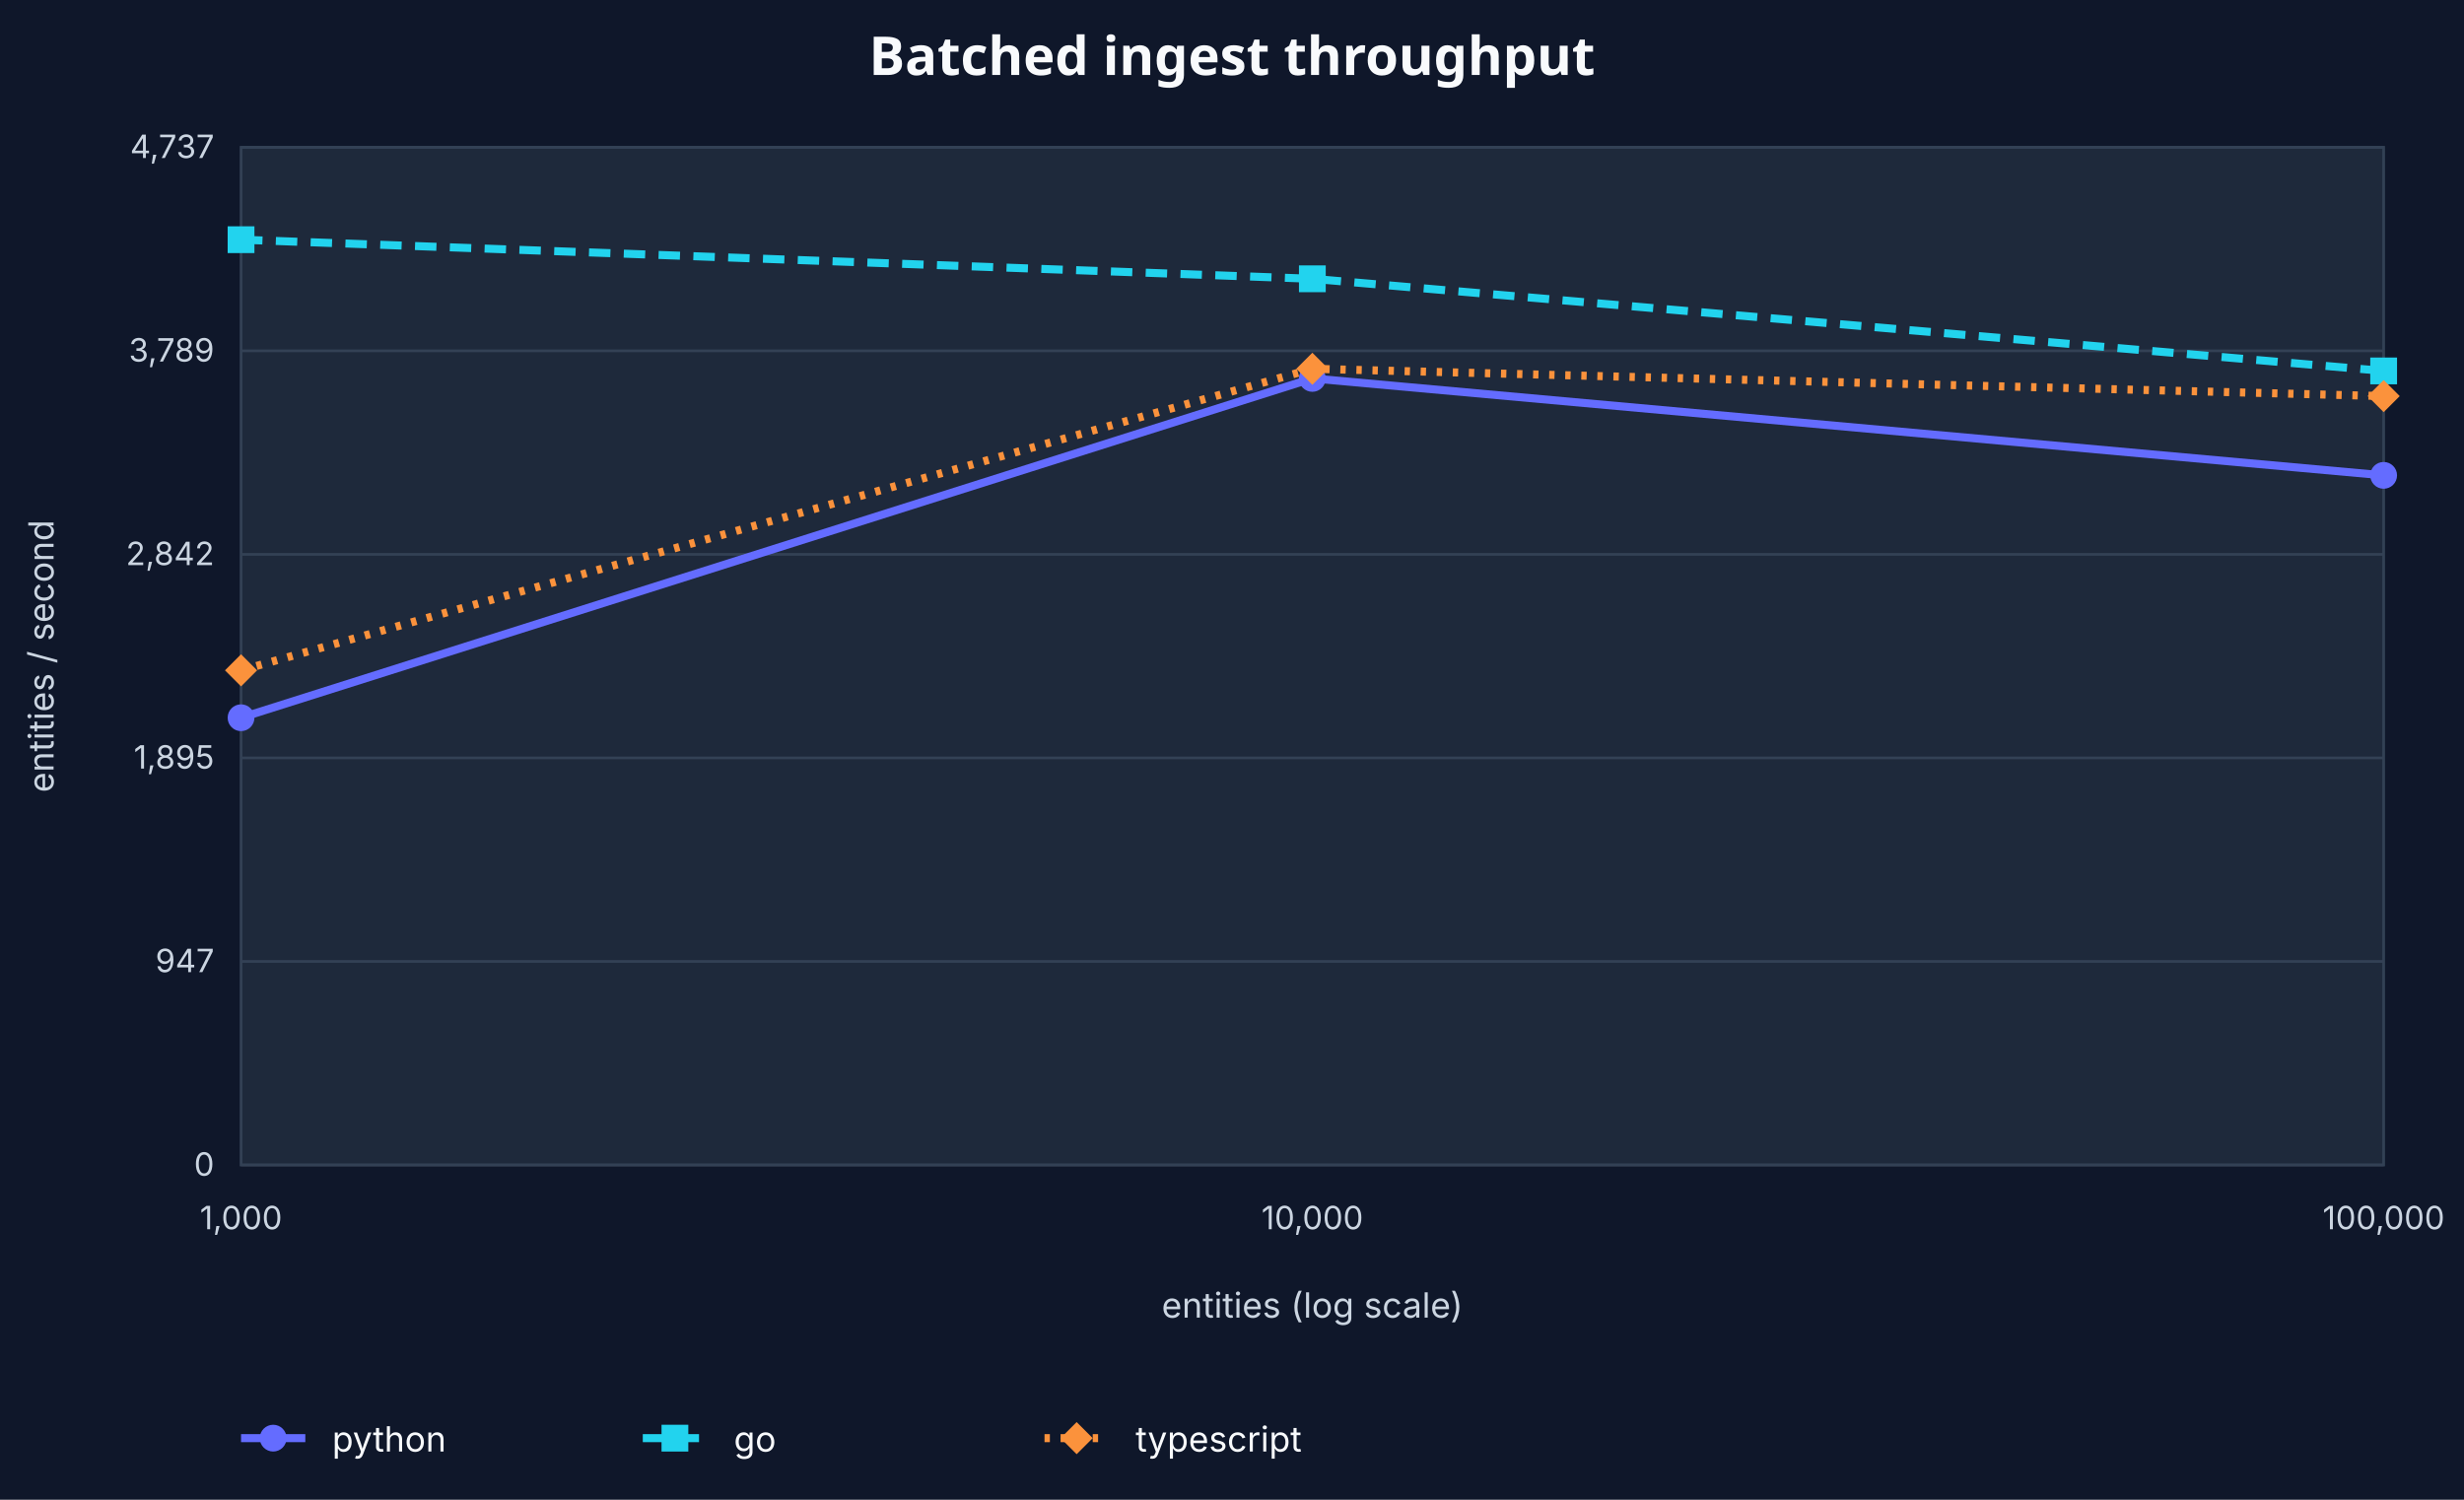
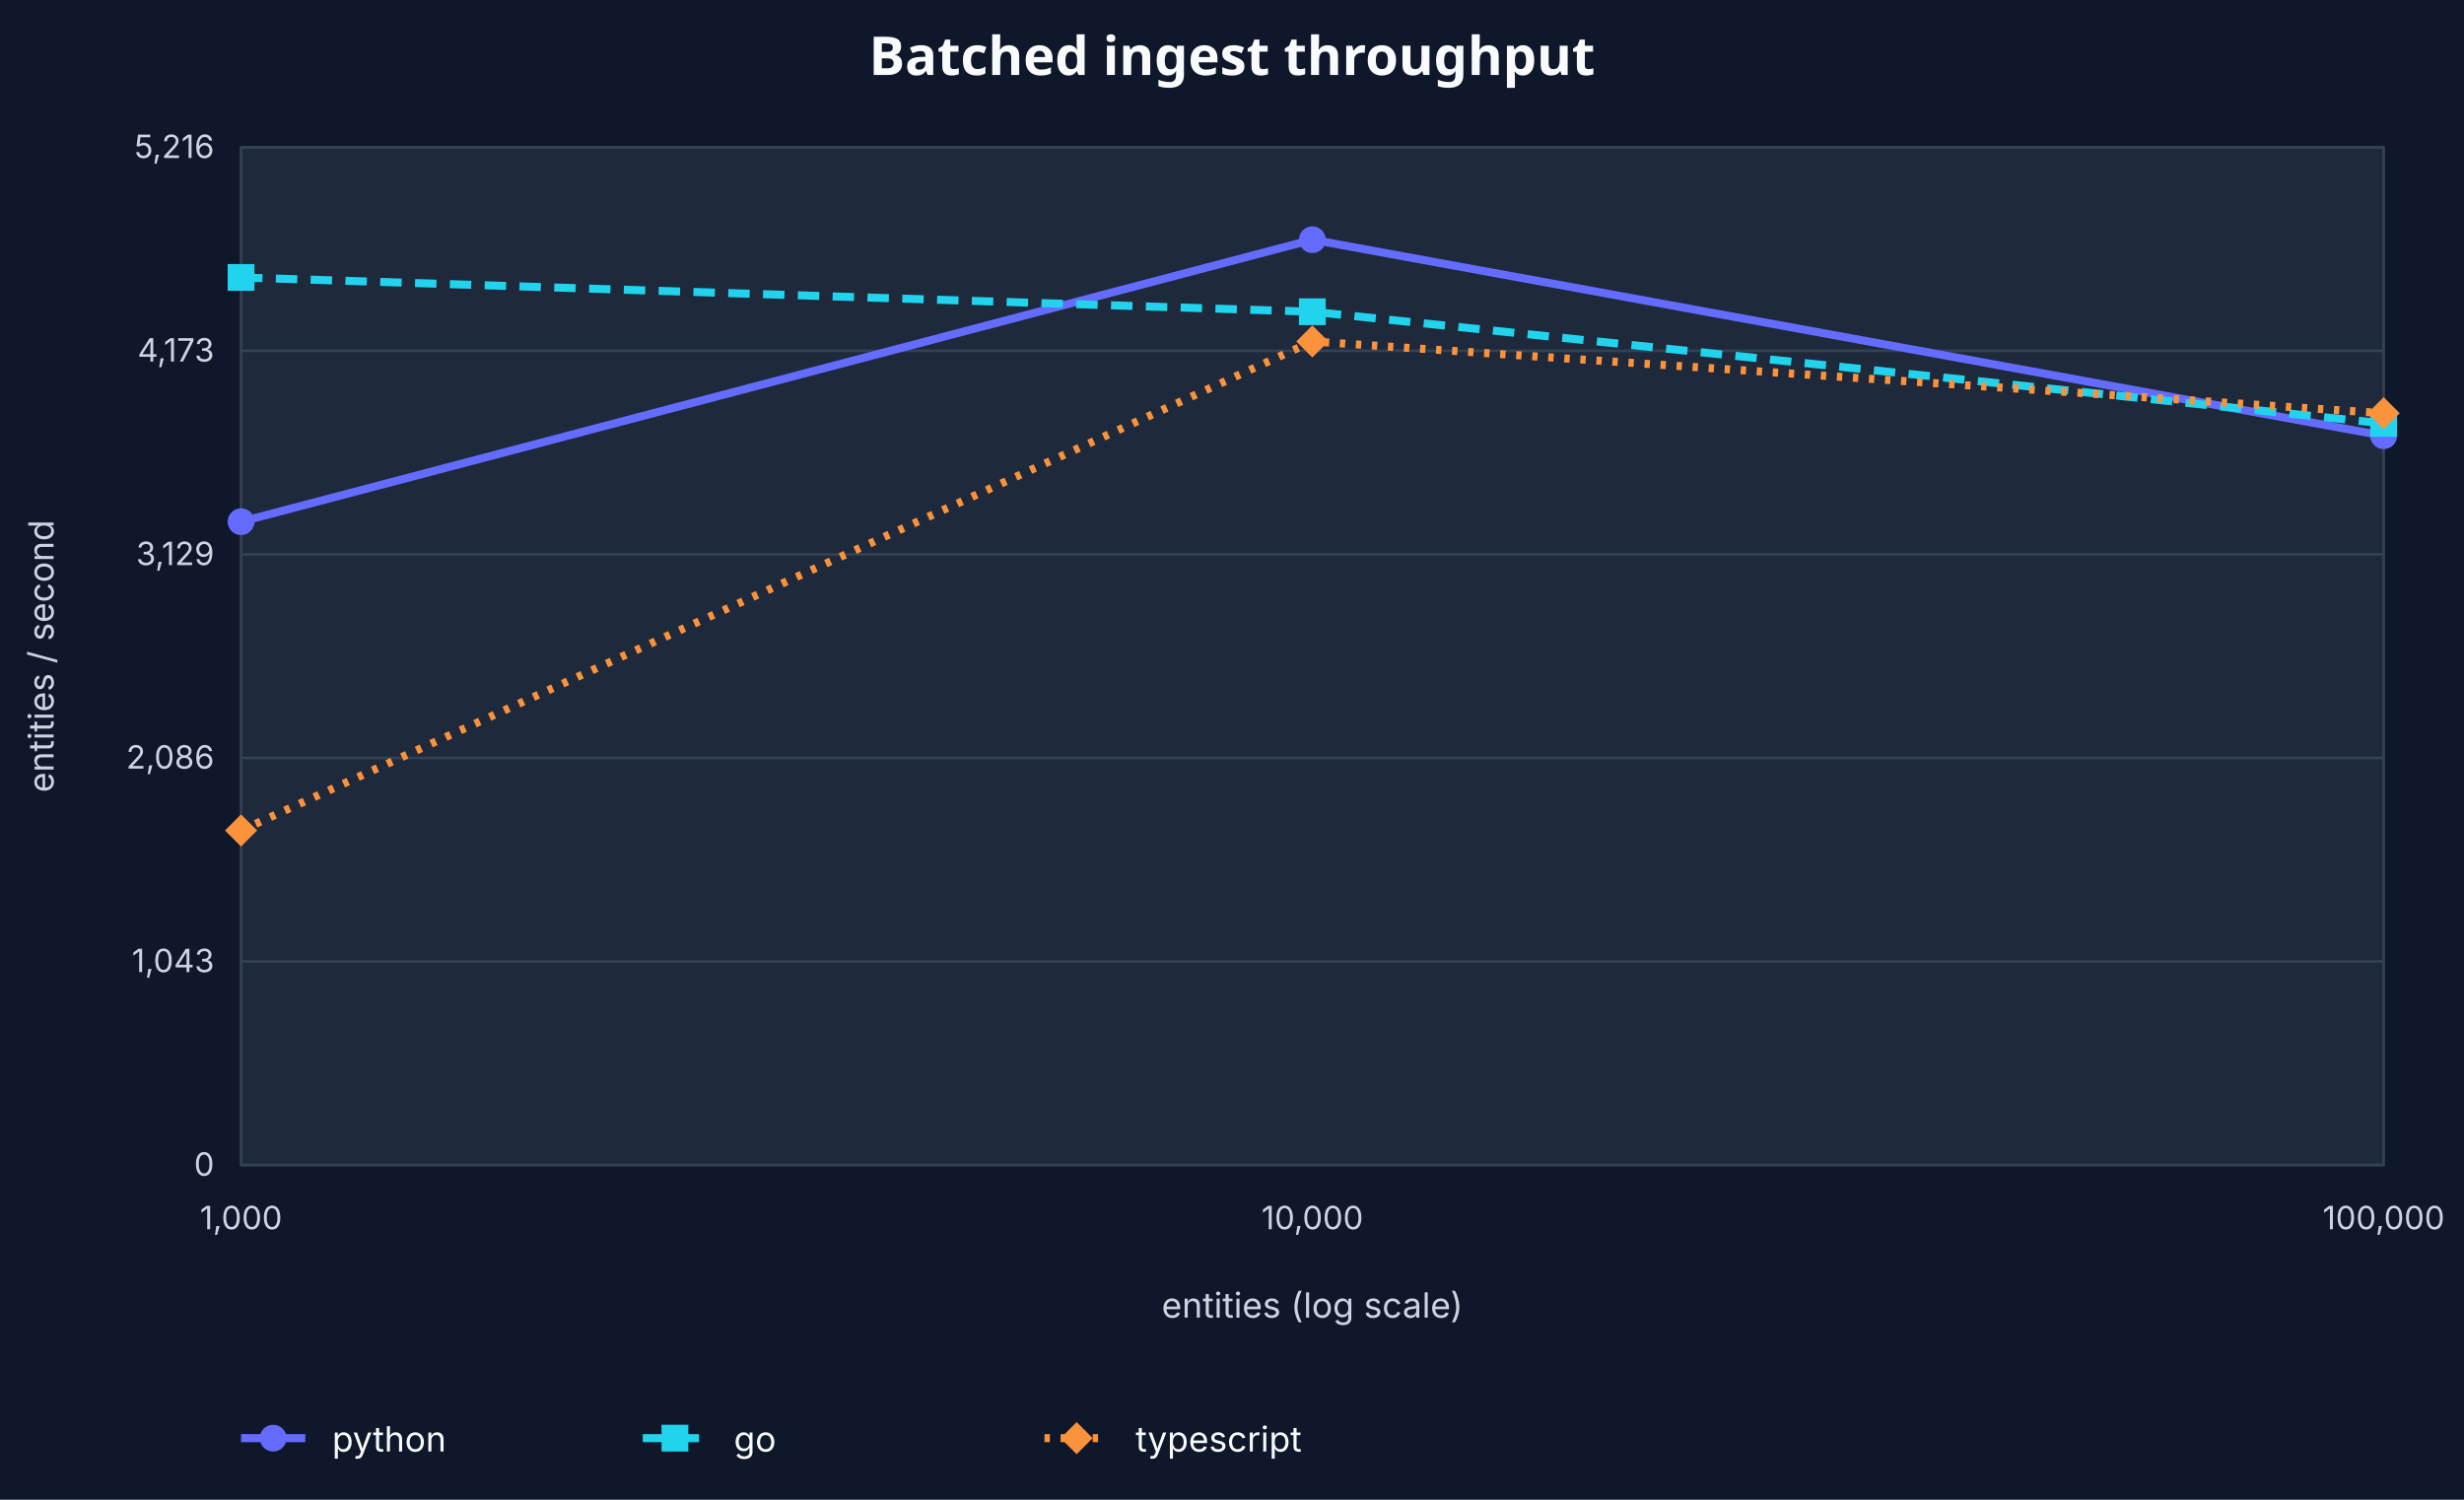
<svg xmlns="http://www.w3.org/2000/svg" role="img" aria-labelledby="chart-title chart-description" viewBox="0 0 920 560">
  <rect width="920" height="560" fill="#0F172A" />
  <rect x="90" y="55" width="800" height="380" fill="#1E293B" stroke="#334155" />
  <text x="460.0" y="28" text-anchor="middle" font-family="'Outfit Variable', Outfit, sans-serif" font-size="20" font-weight="600" fill="#F8FAFC">Batched ingest throughput</text>
  <line x1="90" y1="435.0" x2="890" y2="435.0" stroke="#334155" />
  <text x="80" y="439.0" text-anchor="end" font-family="'Inter Variable', Inter, sans-serif" font-size="12" fill="#CBD5E1">0</text>
  <line x1="90" y1="359.0" x2="890" y2="359.0" stroke="#334155" />
-   <text x="80" y="363.0" text-anchor="end" font-family="'Inter Variable', Inter, sans-serif" font-size="12" fill="#CBD5E1">947</text>
+   <text x="80" y="363.0" text-anchor="end" font-family="'Inter Variable', Inter, sans-serif" font-size="12" fill="#CBD5E1">1,043</text>
  <line x1="90" y1="283.0" x2="890" y2="283.0" stroke="#334155" />
-   <text x="80" y="287.0" text-anchor="end" font-family="'Inter Variable', Inter, sans-serif" font-size="12" fill="#CBD5E1">1,895</text>
+   <text x="80" y="287.0" text-anchor="end" font-family="'Inter Variable', Inter, sans-serif" font-size="12" fill="#CBD5E1">2,086</text>
  <line x1="90" y1="207.0" x2="890" y2="207.0" stroke="#334155" />
-   <text x="80" y="211.0" text-anchor="end" font-family="'Inter Variable', Inter, sans-serif" font-size="12" fill="#CBD5E1">2,842</text>
+   <text x="80" y="211.0" text-anchor="end" font-family="'Inter Variable', Inter, sans-serif" font-size="12" fill="#CBD5E1">3,129</text>
  <line x1="90" y1="131.0" x2="890" y2="131.0" stroke="#334155" />
-   <text x="80" y="135.0" text-anchor="end" font-family="'Inter Variable', Inter, sans-serif" font-size="12" fill="#CBD5E1">3,789</text>
+   <text x="80" y="135.0" text-anchor="end" font-family="'Inter Variable', Inter, sans-serif" font-size="12" fill="#CBD5E1">4,173</text>
  <line x1="90" y1="55.0" x2="890" y2="55.0" stroke="#334155" />
-   <text x="80" y="59.0" text-anchor="end" font-family="'Inter Variable', Inter, sans-serif" font-size="12" fill="#CBD5E1">4,737</text>
-   <polyline points="90.0,268.0 490.0,141.3 890.0,177.5" fill="none" stroke="#646CFF" stroke-width="3" />
-   <circle cx="90.0" cy="268.0" r="5" fill="#646CFF" />
-   <circle cx="490.0" cy="141.3" r="5" fill="#646CFF" />
-   <circle cx="890.0" cy="177.5" r="5" fill="#646CFF" />
-   <polyline points="90.0,89.5 490.0,104.1 890.0,138.5" fill="none" stroke="#22D3EE" stroke-width="3" stroke-dasharray="8 5" />
-   <rect x="85.0" y="84.5" width="10" height="10" fill="#22D3EE" />
-   <rect x="485.0" y="99.1" width="10" height="10" fill="#22D3EE" />
-   <rect x="885.0" y="133.5" width="10" height="10" fill="#22D3EE" />
-   <polyline points="90.0,250.3 490.0,137.7 890.0,147.9" fill="none" stroke="#FB923C" stroke-width="3" stroke-dasharray="2 4" />
-   <path d="M 90.0 244.3 L 96.0 250.3 L 90.0 256.3 L 84.0 250.3 Z" fill="#FB923C" />
-   <path d="M 490.0 131.7 L 496.0 137.7 L 490.0 143.7 L 484.0 137.7 Z" fill="#FB923C" />
-   <path d="M 890.0 141.9 L 896.0 147.9 L 890.0 153.9 L 884.0 147.9 Z" fill="#FB923C" />
+   <text x="80" y="59.0" text-anchor="end" font-family="'Inter Variable', Inter, sans-serif" font-size="12" fill="#CBD5E1">5,216</text>
+   <polyline points="90.0,194.8 490.0,89.5 890.0,162.7" fill="none" stroke="#646CFF" stroke-width="3" />
+   <circle cx="90.0" cy="194.8" r="5" fill="#646CFF" />
+   <circle cx="490.0" cy="89.5" r="5" fill="#646CFF" />
+   <circle cx="890.0" cy="162.7" r="5" fill="#646CFF" />
+   <polyline points="90.0,103.6 490.0,116.4 890.0,158.1" fill="none" stroke="#22D3EE" stroke-width="3" stroke-dasharray="8 5" />
+   <rect x="85.0" y="98.6" width="10" height="10" fill="#22D3EE" />
+   <rect x="485.0" y="111.4" width="10" height="10" fill="#22D3EE" />
+   <rect x="885.0" y="153.1" width="10" height="10" fill="#22D3EE" />
+   <polyline points="90.0,310.1 490.0,127.5 890.0,154.3" fill="none" stroke="#FB923C" stroke-width="3" stroke-dasharray="2 4" />
+   <path d="M 90.0 304.1 L 96.0 310.1 L 90.0 316.1 L 84.0 310.1 Z" fill="#FB923C" />
+   <path d="M 490.0 121.5 L 496.0 127.5 L 490.0 133.5 L 484.0 127.5 Z" fill="#FB923C" />
+   <path d="M 890.0 148.3 L 896.0 154.3 L 890.0 160.3 L 884.0 154.3 Z" fill="#FB923C" />
  <text x="90.0" y="459" text-anchor="middle" font-family="'Inter Variable', Inter, sans-serif" font-size="12" fill="#CBD5E1">1,000</text>
  <text x="490.0" y="459" text-anchor="middle" font-family="'Inter Variable', Inter, sans-serif" font-size="12" fill="#CBD5E1">10,000</text>
  <text x="890.0" y="459" text-anchor="middle" font-family="'Inter Variable', Inter, sans-serif" font-size="12" fill="#CBD5E1">100,000</text>
  <line x1="90" y1="537" x2="114" y2="537" stroke="#646CFF" stroke-width="3" />
  <circle cx="102.0" cy="537.0" r="5" fill="#646CFF" />
  <text x="124" y="542" font-family="'Inter Variable', Inter, sans-serif" font-size="13" fill="#F8FAFC">python</text>
  <line x1="240" y1="537" x2="264" y2="537" stroke="#22D3EE" stroke-width="3" stroke-dasharray="8 5" />
  <rect x="247.0" y="532.0" width="10" height="10" fill="#22D3EE" />
  <text x="274" y="542" font-family="'Inter Variable', Inter, sans-serif" font-size="13" fill="#F8FAFC">go</text>
  <line x1="390" y1="537" x2="414" y2="537" stroke="#FB923C" stroke-width="3" stroke-dasharray="2 4" />
  <path d="M 402.0 531.0 L 408.0 537.0 L 402.0 543.0 L 396.0 537.0 Z" fill="#FB923C" />
  <text x="424" y="542" font-family="'Inter Variable', Inter, sans-serif" font-size="13" fill="#F8FAFC">typescript</text>
  <text x="490.0" y="492" text-anchor="middle" font-family="'Inter Variable', Inter, sans-serif" font-size="13" fill="#CBD5E1">entities (log scale)</text>
  <text x="20" y="245.0" transform="rotate(-90 20 245.0)" text-anchor="middle" font-family="'Inter Variable', Inter, sans-serif" font-size="13" fill="#CBD5E1">entities / second</text>
</svg>
